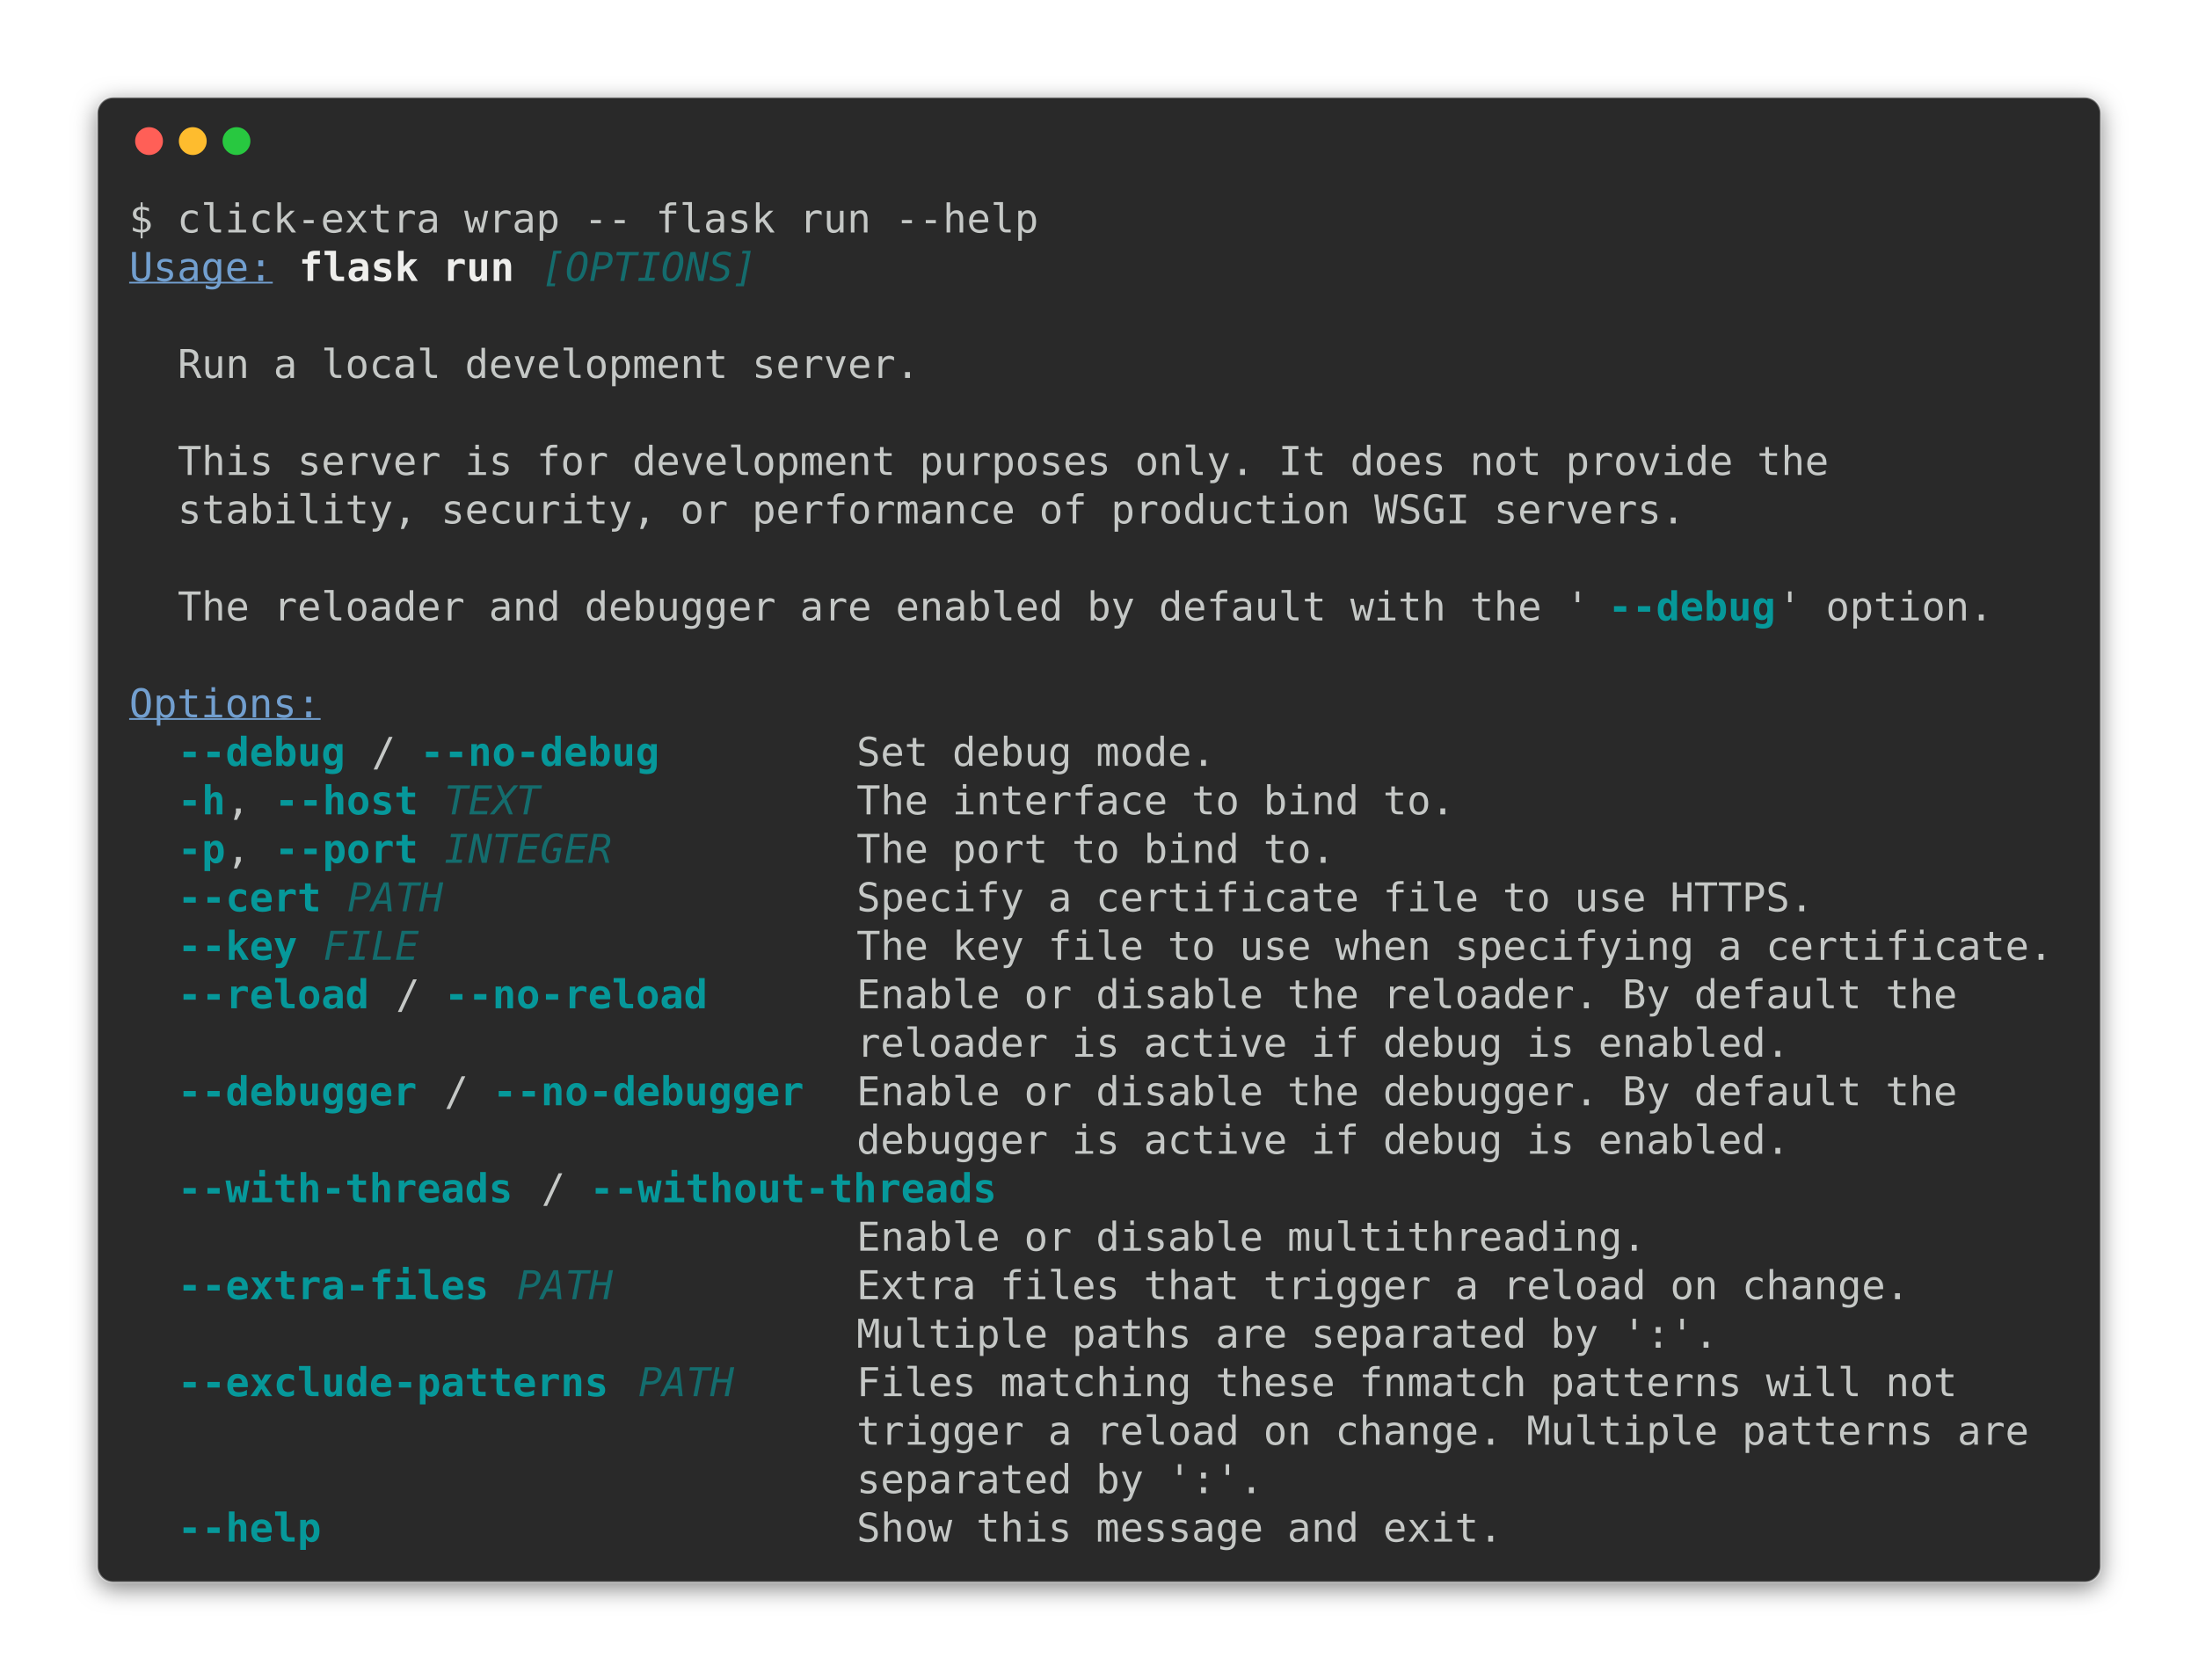
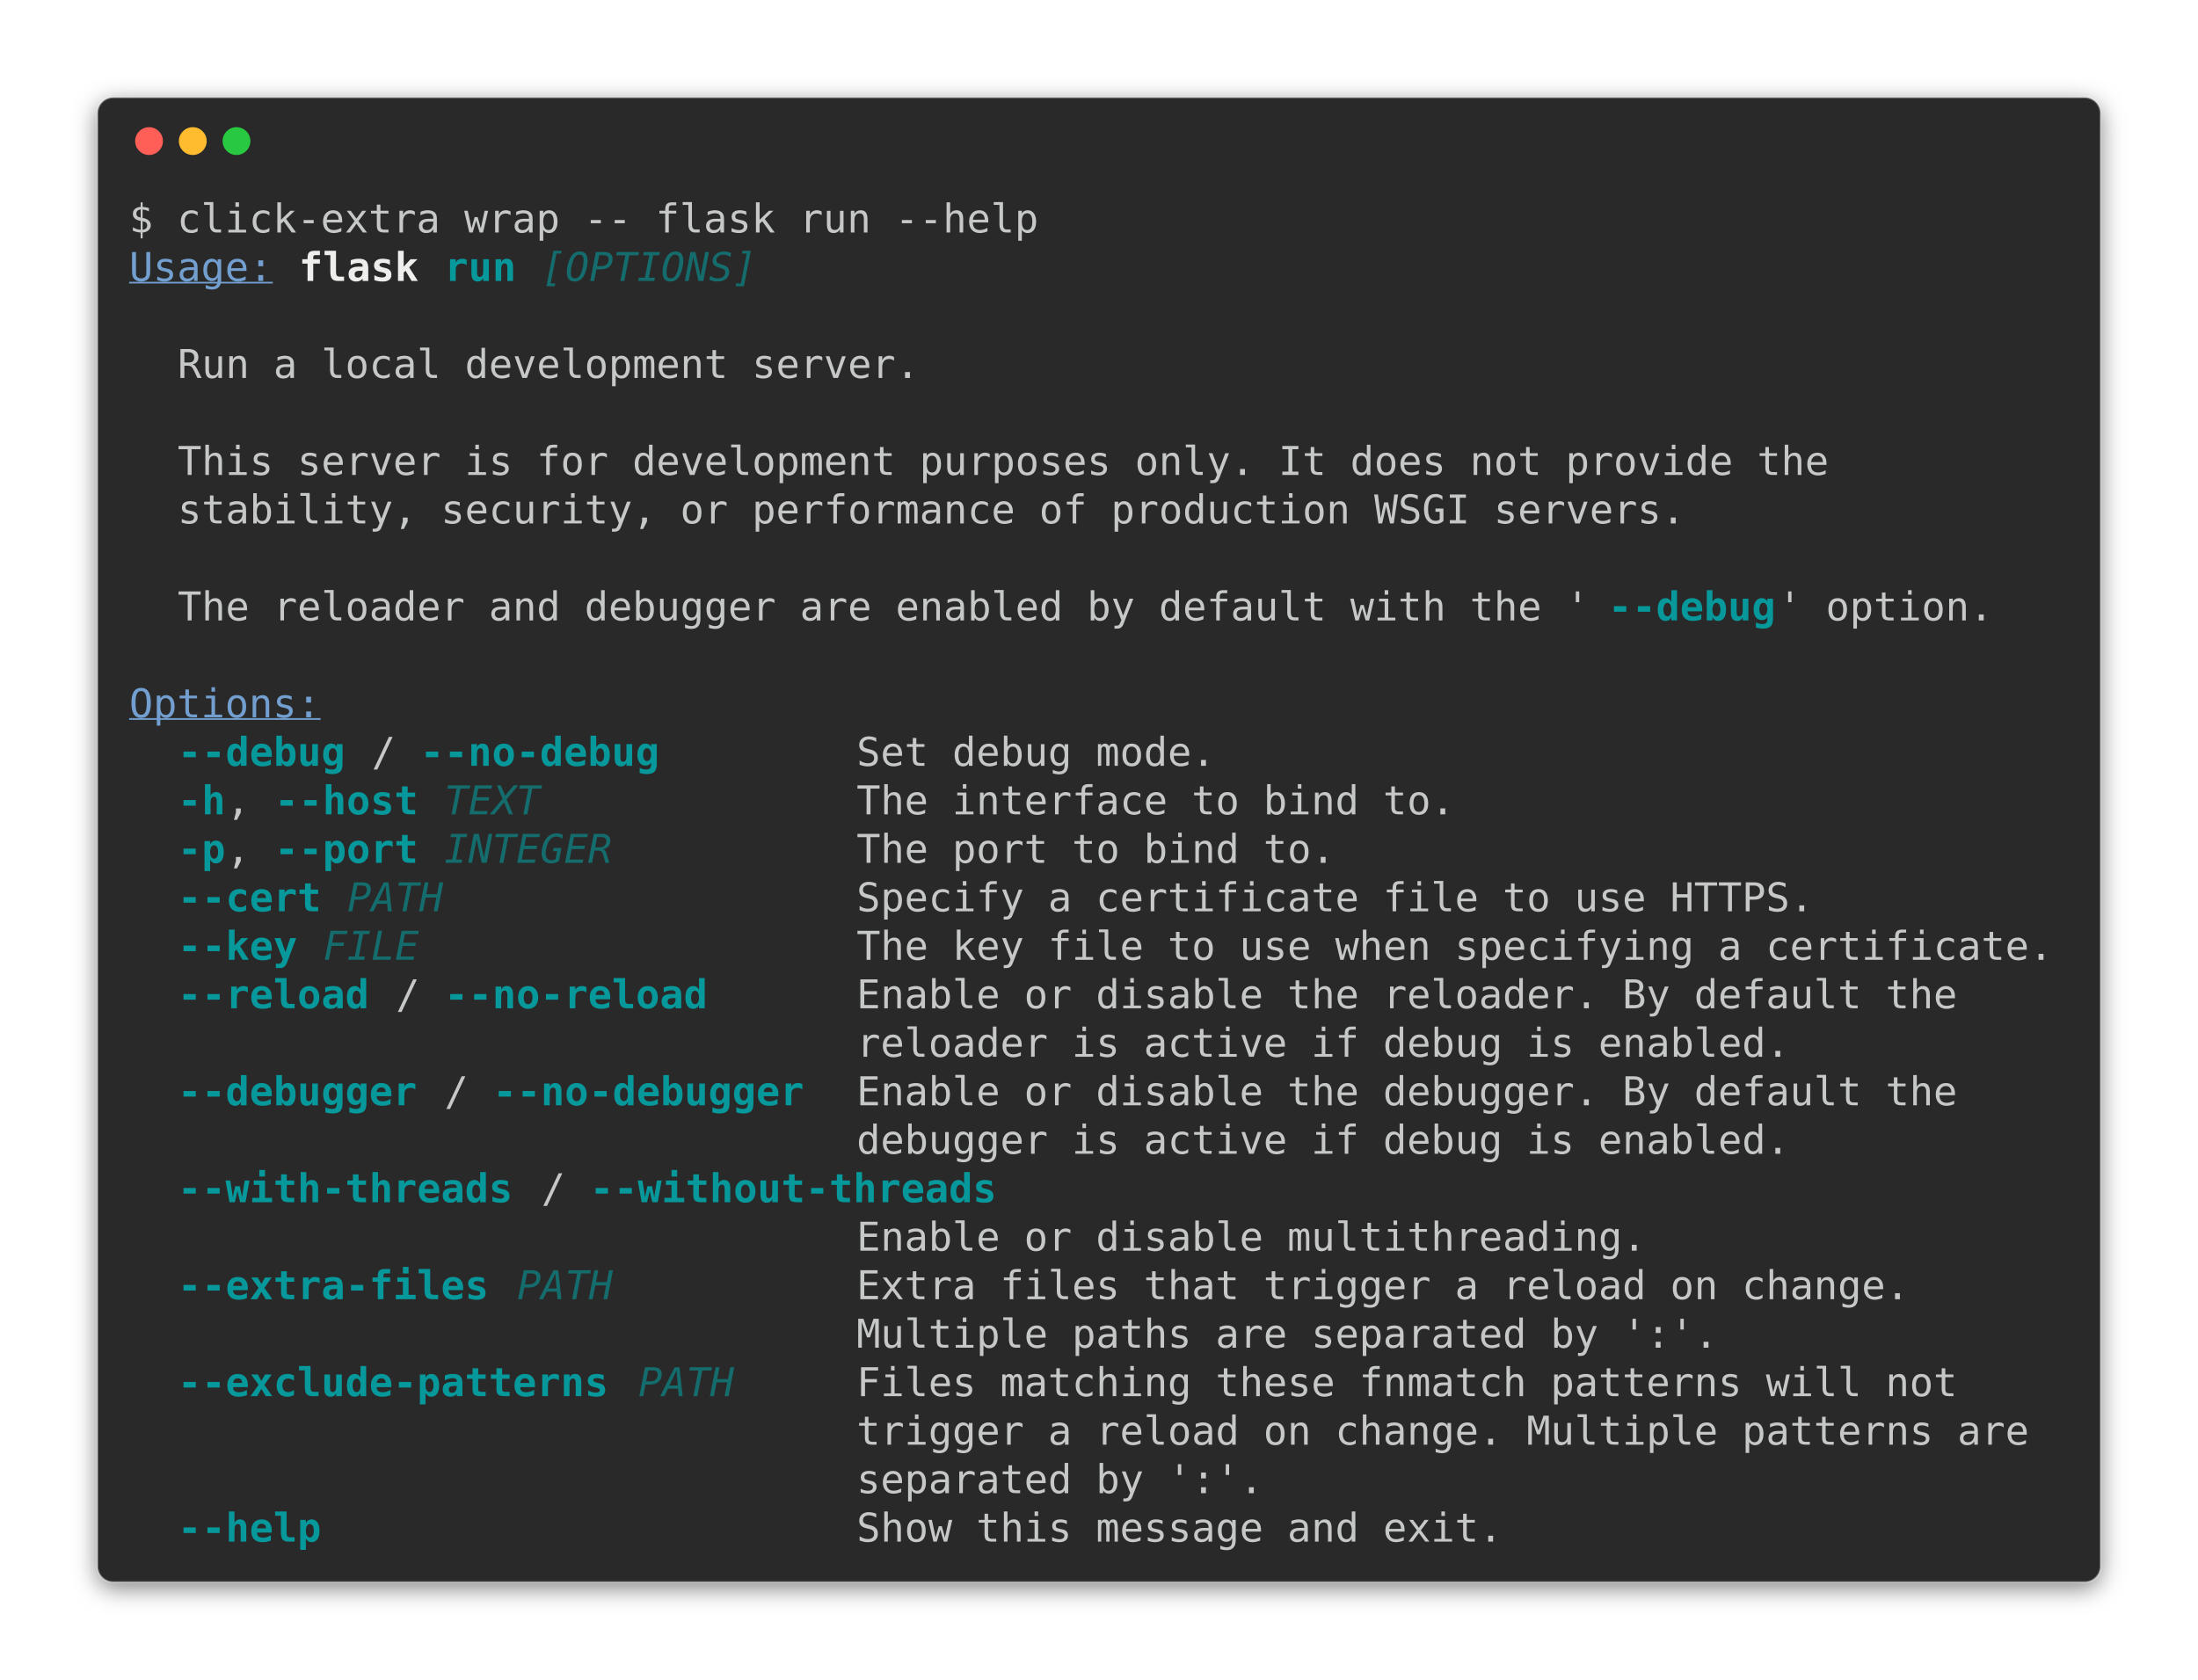
<svg xmlns="http://www.w3.org/2000/svg" viewBox="0 0 1106 845.2">
  <style>
    .wrap-flask-help-screen-matrix {
        font-family: 'Fira Code', 'Cascadia Code', Menlo, Consolas, monospace;
        font-size: 20px;
        line-height: 24.4px;
        font-variant-east-asian: full-width;
    }
    .wrap-flask-help-screen-title {
        font-size: 18px;
        font-weight: bold;
        font-family: 'Fira Code', 'Cascadia Code', Menlo, Consolas, monospace;
    }
    .wrap-flask-help-screen-r1 { fill: #c5c8c6 }
    .wrap-flask-help-screen-r2 { fill: #729fcf;text-decoration: underline }
    .wrap-flask-help-screen-r3 { fill: #eeeeec;font-weight: bold }
-     .wrap-flask-help-screen-r4 { fill: #146c6d;font-style: italic }
-     .wrap-flask-help-screen-r5 { fill: #06989a;font-weight: bold }
+     .wrap-flask-help-screen-r4 { fill: #06989a;font-weight: bold }
+     .wrap-flask-help-screen-r5 { fill: #146c6d;font-style: italic }
</style>
  <defs>
    <clipPath id="wrap-flask-help-screen-clip">
      <rect x="65" y="97" width="976" height="683.2" />
    </clipPath>
    <filter id="wrap-flask-help-screen-shadow" x="-50%" y="-50%" width="200%" height="200%">
      <feGaussianBlur in="SourceAlpha" stdDeviation="6" />
      <feOffset dx="0" dy="3" result="cast" />
      <feFlood flood-color="rgba(0,0,0,0.5)" />
      <feComposite in2="cast" operator="in" result="shadow" />
      <feComposite in="shadow" in2="SourceAlpha" operator="out" />
    </filter>
  </defs>
  <rect filter="url(#wrap-flask-help-screen-shadow)" x="49" y="49" width="1008" height="747.2" rx="8" />
  <rect fill="#292929" stroke="rgba(255,255,255,0.35)" stroke-width="1" x="49" y="49" width="1008" height="747.2" rx="8" />
  <g transform="translate(49, 49)">
    <g transform="translate(26,22)">
      <circle cx="0" cy="0" r="7" fill="#ff5f57" />
      <circle cx="22" cy="0" r="7" fill="#febc2e" />
      <circle cx="44" cy="0" r="7" fill="#28c840" />
    </g>
  </g>
  <g clip-path="url(#wrap-flask-help-screen-clip)">
    <g transform="translate(65, 97)">
      <g class="wrap-flask-help-screen-matrix" font-family="monospace" font-size="20" fill="#c5c8c6">
        <text class="wrap-flask-help-screen-r1" x="0" textLength="463.6" y="20">$ click-extra wrap -- flask run --help</text>
        <text class="wrap-flask-help-screen-r2" x="0" textLength="73.2" y="44.4">Usage:</text>
-         <text class="wrap-flask-help-screen-r3" x="85.4" textLength="109.8" y="44.4">flask run</text>
-         <text class="wrap-flask-help-screen-r4" x="207.4" textLength="109.8" y="44.4">[OPTIONS]</text>
+         <text class="wrap-flask-help-screen-r3" x="85.4" textLength="61" y="44.4">flask</text>
+         <text class="wrap-flask-help-screen-r4" x="158.6" textLength="36.6" y="44.4">run</text>
+         <text class="wrap-flask-help-screen-r5" x="207.4" textLength="109.8" y="44.4">[OPTIONS]</text>
        <text class="wrap-flask-help-screen-r1" x="24.4" textLength="378.2" y="93.2">Run a local development server.</text>
        <text class="wrap-flask-help-screen-r1" x="24.4" textLength="841.8" y="142">This server is for development purposes only. It does not provide the</text>
        <text class="wrap-flask-help-screen-r1" x="24.4" textLength="768.6" y="166.4">stability, security, or performance of production WSGI servers.</text>
        <text class="wrap-flask-help-screen-r1" x="24.4" textLength="719.8" y="215.2">The reloader and debugger are enabled by default with the '</text>
-         <text class="wrap-flask-help-screen-r5" x="744.2" textLength="85.4" y="215.2">--debug</text>
+         <text class="wrap-flask-help-screen-r4" x="744.2" textLength="85.4" y="215.2">--debug</text>
        <text class="wrap-flask-help-screen-r1" x="829.6" textLength="109.8" y="215.2">' option.</text>
        <text class="wrap-flask-help-screen-r2" x="0" textLength="97.6" y="264">Options:</text>
-         <text class="wrap-flask-help-screen-r5" x="24.4" textLength="85.4" y="288.4">--debug</text>
+         <text class="wrap-flask-help-screen-r4" x="24.4" textLength="85.4" y="288.4">--debug</text>
        <text class="wrap-flask-help-screen-r1" x="122" textLength="12.2" y="288.4">/</text>
-         <text class="wrap-flask-help-screen-r5" x="146.4" textLength="122" y="288.4">--no-debug</text>
+         <text class="wrap-flask-help-screen-r4" x="146.4" textLength="122" y="288.4">--no-debug</text>
        <text class="wrap-flask-help-screen-r1" x="366" textLength="183" y="288.4">Set debug mode.</text>
-         <text class="wrap-flask-help-screen-r5" x="24.4" textLength="24.4" y="312.8">-h</text>
+         <text class="wrap-flask-help-screen-r4" x="24.4" textLength="24.4" y="312.8">-h</text>
        <text class="wrap-flask-help-screen-r1" x="48.8" textLength="12.2" y="312.8">,</text>
-         <text class="wrap-flask-help-screen-r5" x="73.2" textLength="73.2" y="312.8">--host</text>
-         <text class="wrap-flask-help-screen-r4" x="158.6" textLength="48.8" y="312.8">TEXT</text>
+         <text class="wrap-flask-help-screen-r4" x="73.2" textLength="73.2" y="312.8">--host</text>
+         <text class="wrap-flask-help-screen-r5" x="158.6" textLength="48.8" y="312.8">TEXT</text>
        <text class="wrap-flask-help-screen-r1" x="366" textLength="305" y="312.8">The interface to bind to.</text>
-         <text class="wrap-flask-help-screen-r5" x="24.4" textLength="24.4" y="337.2">-p</text>
+         <text class="wrap-flask-help-screen-r4" x="24.4" textLength="24.4" y="337.2">-p</text>
        <text class="wrap-flask-help-screen-r1" x="48.8" textLength="12.2" y="337.2">,</text>
-         <text class="wrap-flask-help-screen-r5" x="73.2" textLength="73.2" y="337.2">--port</text>
-         <text class="wrap-flask-help-screen-r4" x="158.6" textLength="85.4" y="337.2">INTEGER</text>
+         <text class="wrap-flask-help-screen-r4" x="73.2" textLength="73.2" y="337.2">--port</text>
+         <text class="wrap-flask-help-screen-r5" x="158.6" textLength="85.4" y="337.2">INTEGER</text>
        <text class="wrap-flask-help-screen-r1" x="366" textLength="244" y="337.2">The port to bind to.</text>
-         <text class="wrap-flask-help-screen-r5" x="24.4" textLength="73.2" y="361.6">--cert</text>
-         <text class="wrap-flask-help-screen-r4" x="109.8" textLength="48.8" y="361.6">PATH</text>
+         <text class="wrap-flask-help-screen-r4" x="24.4" textLength="73.2" y="361.6">--cert</text>
+         <text class="wrap-flask-help-screen-r5" x="109.8" textLength="48.8" y="361.6">PATH</text>
        <text class="wrap-flask-help-screen-r1" x="366" textLength="488" y="361.6">Specify a certificate file to use HTTPS.</text>
-         <text class="wrap-flask-help-screen-r5" x="24.4" textLength="61" y="386">--key</text>
-         <text class="wrap-flask-help-screen-r4" x="97.6" textLength="48.8" y="386">FILE</text>
+         <text class="wrap-flask-help-screen-r4" x="24.4" textLength="61" y="386">--key</text>
+         <text class="wrap-flask-help-screen-r5" x="97.6" textLength="48.8" y="386">FILE</text>
        <text class="wrap-flask-help-screen-r1" x="366" textLength="610" y="386">The key file to use when specifying a certificate.</text>
-         <text class="wrap-flask-help-screen-r5" x="24.4" textLength="97.6" y="410.4">--reload</text>
+         <text class="wrap-flask-help-screen-r4" x="24.4" textLength="97.6" y="410.4">--reload</text>
        <text class="wrap-flask-help-screen-r1" x="134.2" textLength="12.2" y="410.4">/</text>
-         <text class="wrap-flask-help-screen-r5" x="158.6" textLength="134.2" y="410.4">--no-reload</text>
+         <text class="wrap-flask-help-screen-r4" x="158.6" textLength="134.2" y="410.4">--no-reload</text>
        <text class="wrap-flask-help-screen-r1" x="366" textLength="561.2" y="410.4">Enable or disable the reloader. By default the</text>
        <text class="wrap-flask-help-screen-r1" x="366" textLength="475.8" y="434.8">reloader is active if debug is enabled.</text>
-         <text class="wrap-flask-help-screen-r5" x="24.4" textLength="122" y="459.2">--debugger</text>
+         <text class="wrap-flask-help-screen-r4" x="24.4" textLength="122" y="459.2">--debugger</text>
        <text class="wrap-flask-help-screen-r1" x="158.6" textLength="12.2" y="459.2">/</text>
-         <text class="wrap-flask-help-screen-r5" x="183" textLength="158.6" y="459.2">--no-debugger</text>
+         <text class="wrap-flask-help-screen-r4" x="183" textLength="158.6" y="459.2">--no-debugger</text>
        <text class="wrap-flask-help-screen-r1" x="366" textLength="561.2" y="459.2">Enable or disable the debugger. By default the</text>
        <text class="wrap-flask-help-screen-r1" x="366" textLength="475.8" y="483.6">debugger is active if debug is enabled.</text>
-         <text class="wrap-flask-help-screen-r5" x="24.4" textLength="170.8" y="508">--with-threads</text>
+         <text class="wrap-flask-help-screen-r4" x="24.4" textLength="170.8" y="508">--with-threads</text>
        <text class="wrap-flask-help-screen-r1" x="207.4" textLength="12.2" y="508">/</text>
-         <text class="wrap-flask-help-screen-r5" x="231.8" textLength="207.4" y="508">--without-threads</text>
+         <text class="wrap-flask-help-screen-r4" x="231.8" textLength="207.4" y="508">--without-threads</text>
        <text class="wrap-flask-help-screen-r1" x="366" textLength="402.6" y="532.4">Enable or disable multithreading.</text>
-         <text class="wrap-flask-help-screen-r5" x="24.4" textLength="158.6" y="556.8">--extra-files</text>
-         <text class="wrap-flask-help-screen-r4" x="195.2" textLength="48.8" y="556.8">PATH</text>
+         <text class="wrap-flask-help-screen-r4" x="24.4" textLength="158.6" y="556.8">--extra-files</text>
+         <text class="wrap-flask-help-screen-r5" x="195.2" textLength="48.8" y="556.8">PATH</text>
        <text class="wrap-flask-help-screen-r1" x="366" textLength="536.8" y="556.8">Extra files that trigger a reload on change.</text>
        <text class="wrap-flask-help-screen-r1" x="366" textLength="439.2" y="581.2">Multiple paths are separated by ':'.</text>
-         <text class="wrap-flask-help-screen-r5" x="24.4" textLength="219.6" y="605.6">--exclude-patterns</text>
-         <text class="wrap-flask-help-screen-r4" x="256.2" textLength="48.8" y="605.6">PATH</text>
+         <text class="wrap-flask-help-screen-r4" x="24.4" textLength="219.6" y="605.6">--exclude-patterns</text>
+         <text class="wrap-flask-help-screen-r5" x="256.2" textLength="48.8" y="605.6">PATH</text>
        <text class="wrap-flask-help-screen-r1" x="366" textLength="561.2" y="605.6">Files matching these fnmatch patterns will not</text>
        <text class="wrap-flask-help-screen-r1" x="366" textLength="597.8" y="630">trigger a reload on change. Multiple patterns are</text>
        <text class="wrap-flask-help-screen-r1" x="366" textLength="207.4" y="654.4">separated by ':'.</text>
-         <text class="wrap-flask-help-screen-r5" x="24.4" textLength="73.2" y="678.8">--help</text>
+         <text class="wrap-flask-help-screen-r4" x="24.4" textLength="73.2" y="678.8">--help</text>
        <text class="wrap-flask-help-screen-r1" x="366" textLength="329.4" y="678.8">Show this message and exit.</text>
      </g>
    </g>
  </g>
</svg>
